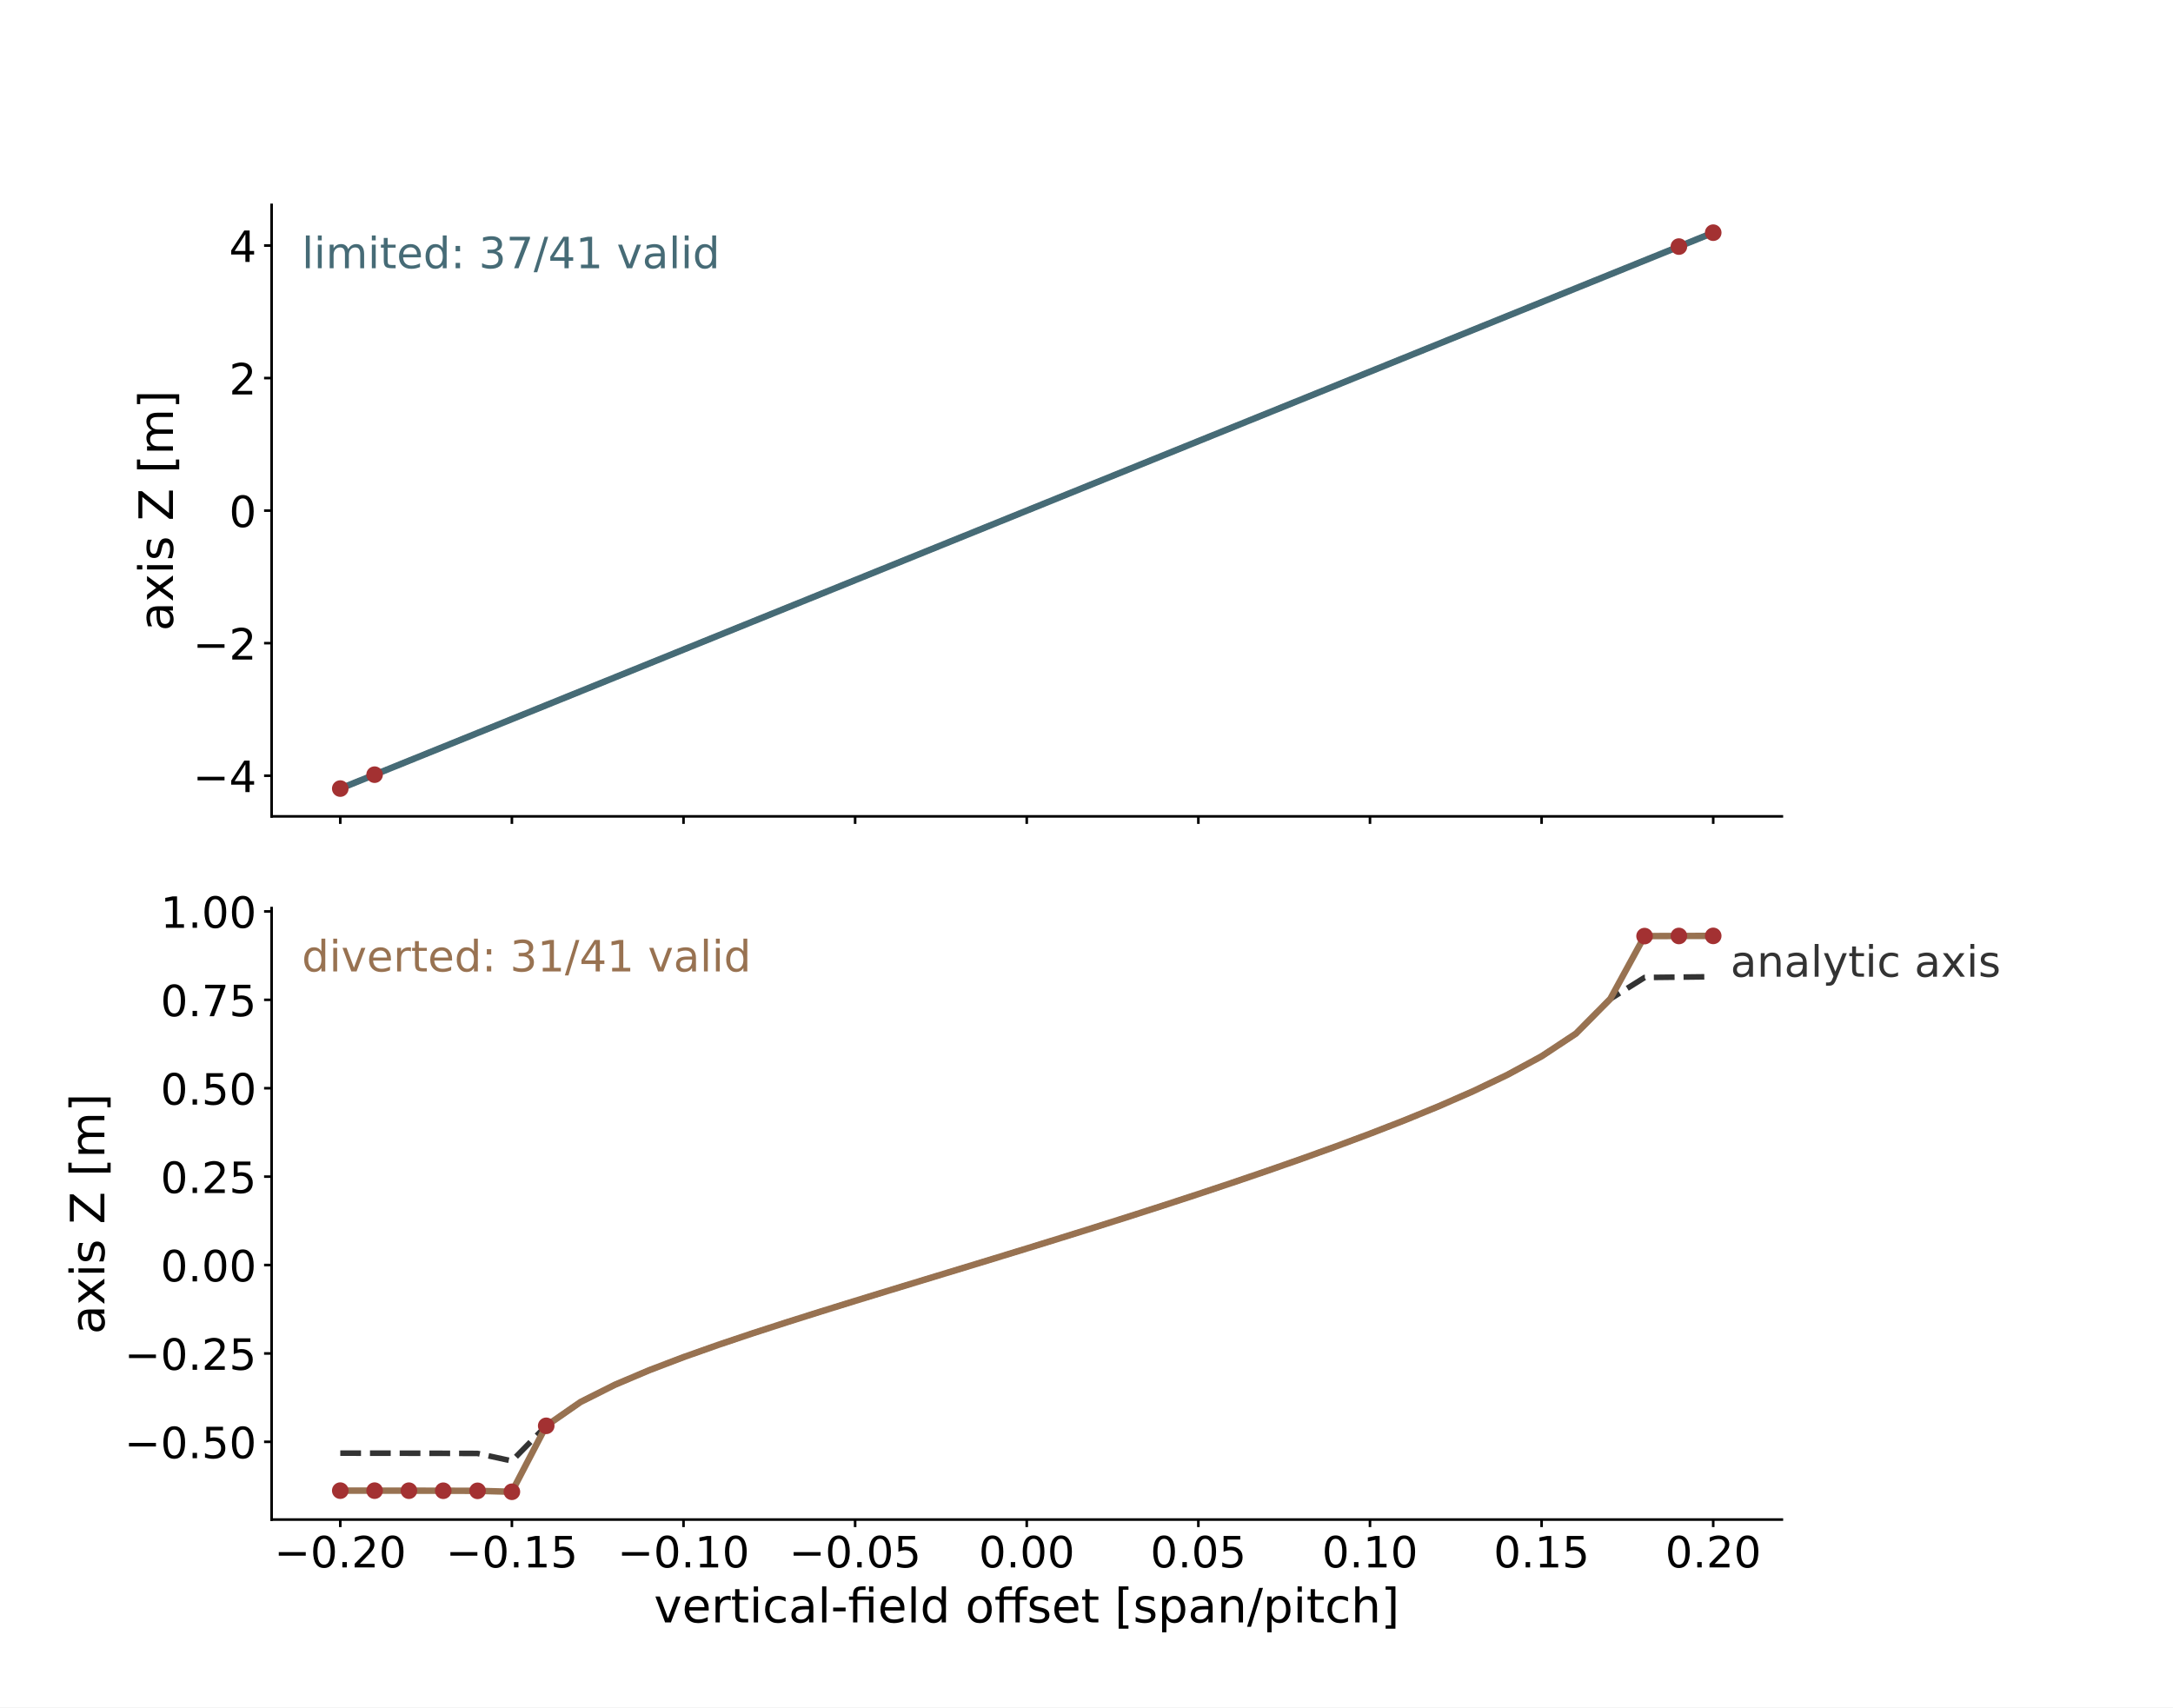
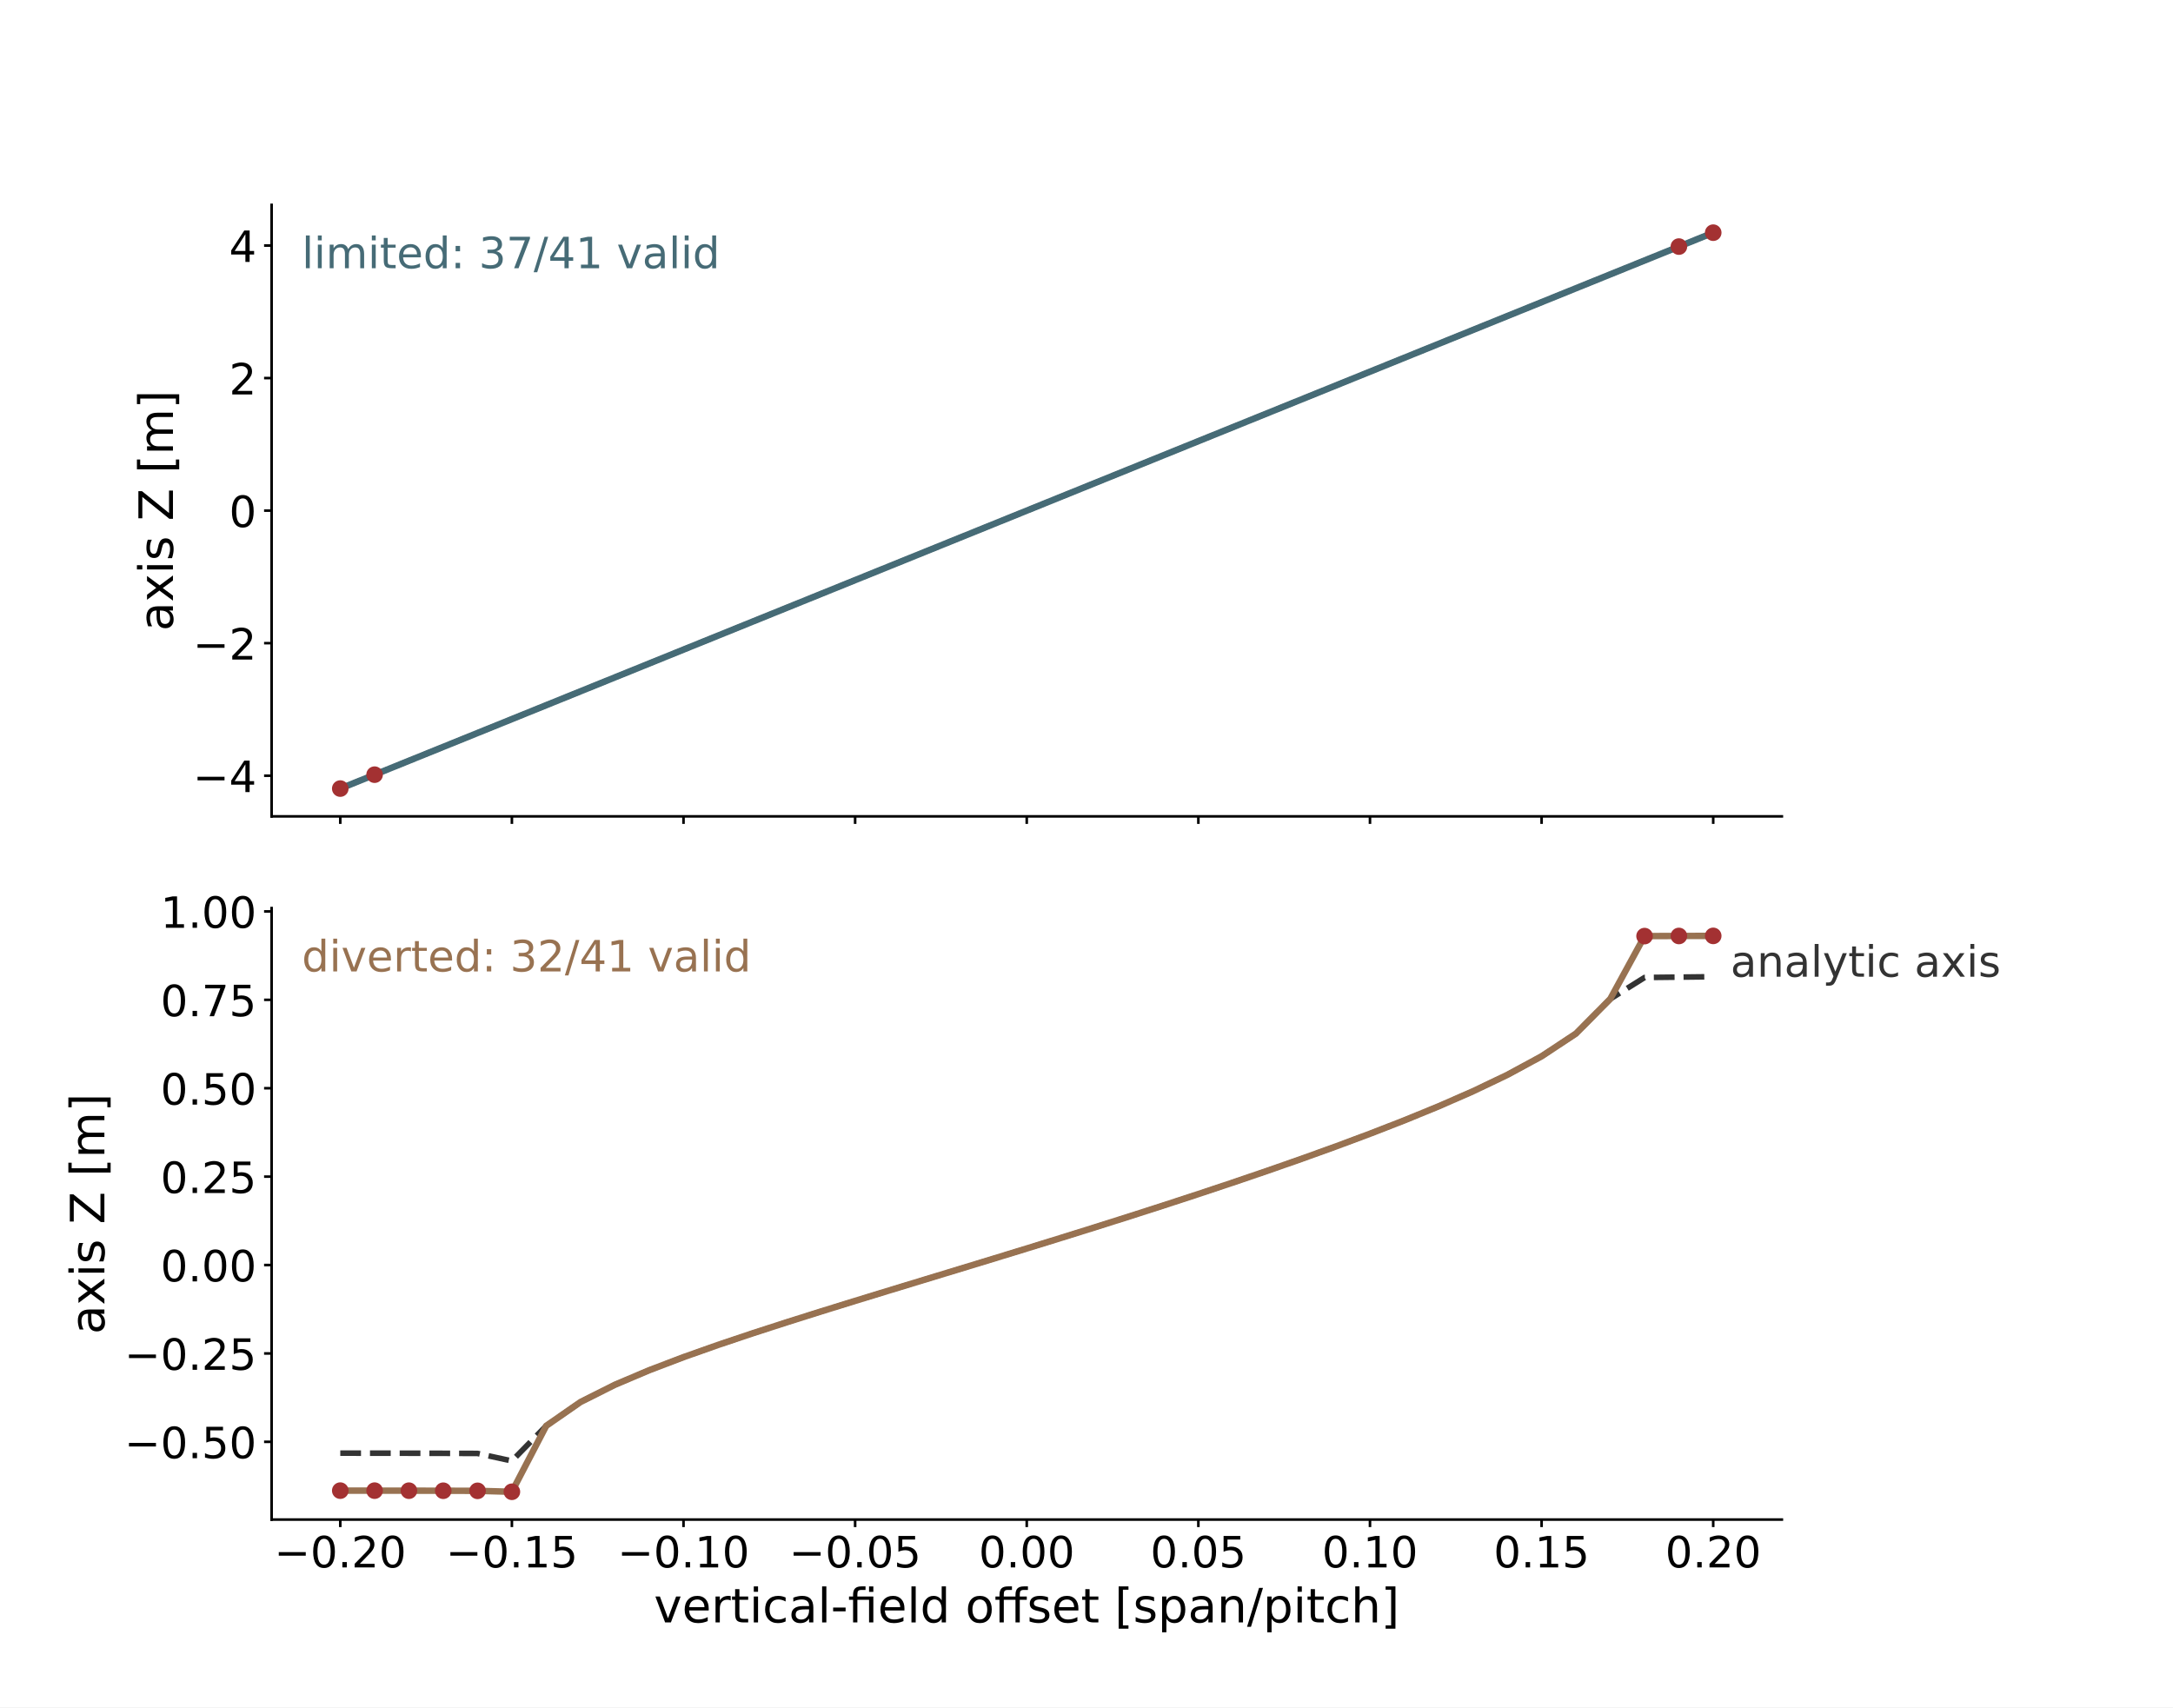
<svg xmlns="http://www.w3.org/2000/svg" xmlns:xlink="http://www.w3.org/1999/xlink" width="1008pt" height="792pt" viewBox="0 0 1008 792" version="1.1">
  <defs>
    <style type="text/css">*{stroke-linejoin: round; stroke-linecap: butt}</style>
  </defs>
  <g id="figure_1">
    <g id="patch_1">
      <path d="M 0 792  L 1008 792  L 1008 0  L 0 0  z " style="fill: #ffffff" />
    </g>
    <g id="axes_1">
      <g id="patch_2">
        <path d="M 126 378.687  L 826.56 378.687  L 826.56 95.04  L 126 95.04  z " style="fill: #ffffff" />
      </g>
      <g id="matplotlib.axis_1">
        <g id="xtick_1">
          <g id="line2d_1">
            <defs>
              <path id="m9fd55f374e" d="M 0 0  L 0 3.5  " style="stroke: #000000; stroke-width: 1.2" />
            </defs>
            <g>
              <use xlink:href="#m9fd55f374e" x="157.844" y="378.687" style="stroke: #000000; stroke-width: 1.2" />
            </g>
          </g>
        </g>
        <g id="xtick_2">
          <g id="line2d_2">
            <g>
              <use xlink:href="#m9fd55f374e" x="237.453" y="378.687" style="stroke: #000000; stroke-width: 1.2" />
            </g>
          </g>
        </g>
        <g id="xtick_3">
          <g id="line2d_3">
            <g>
              <use xlink:href="#m9fd55f374e" x="317.062" y="378.687" style="stroke: #000000; stroke-width: 1.2" />
            </g>
          </g>
        </g>
        <g id="xtick_4">
          <g id="line2d_4">
            <g>
              <use xlink:href="#m9fd55f374e" x="396.671" y="378.687" style="stroke: #000000; stroke-width: 1.2" />
            </g>
          </g>
        </g>
        <g id="xtick_5">
          <g id="line2d_5">
            <g>
              <use xlink:href="#m9fd55f374e" x="476.28" y="378.687" style="stroke: #000000; stroke-width: 1.2" />
            </g>
          </g>
        </g>
        <g id="xtick_6">
          <g id="line2d_6">
            <g>
              <use xlink:href="#m9fd55f374e" x="555.889" y="378.687" style="stroke: #000000; stroke-width: 1.2" />
            </g>
          </g>
        </g>
        <g id="xtick_7">
          <g id="line2d_7">
            <g>
              <use xlink:href="#m9fd55f374e" x="635.498" y="378.687" style="stroke: #000000; stroke-width: 1.2" />
            </g>
          </g>
        </g>
        <g id="xtick_8">
          <g id="line2d_8">
            <g>
              <use xlink:href="#m9fd55f374e" x="715.107" y="378.687" style="stroke: #000000; stroke-width: 1.2" />
            </g>
          </g>
        </g>
        <g id="xtick_9">
          <g id="line2d_9">
            <g>
              <use xlink:href="#m9fd55f374e" x="794.716" y="378.687" style="stroke: #000000; stroke-width: 1.2" />
            </g>
          </g>
        </g>
      </g>
      <g id="matplotlib.axis_2">
        <g id="ytick_1">
          <g id="line2d_10">
            <defs>
              <path id="ma91cea6397" d="M 0 0  L -3.5 0  " style="stroke: #000000; stroke-width: 1.2" />
            </defs>
            <g>
              <use xlink:href="#ma91cea6397" x="126" y="359.821" style="stroke: #000000; stroke-width: 1.2" />
            </g>
          </g>
          <g id="text_1">
            <g transform="translate(89.51562 367.4182) scale(0.2 -0.2)">
              <defs>
                <path id="DejaVuSans-c9c" d="M 678 2272  L 4684 2272  L 4684 1741  L 678 1741  L 678 2272  z " transform="scale(0.015625)" />
                <path id="DejaVuSans-17" d="M 2419 4116  L 825 1625  L 2419 1625  L 2419 4116  z M 2253 4666  L 3047 4666  L 3047 1625  L 3713 1625  L 3713 1100  L 3047 1100  L 3047 0  L 2419 0  L 2419 1100  L 313 1100  L 313 1709  L 2253 4666  z " transform="scale(0.015625)" />
              </defs>
              <use xlink:href="#DejaVuSans-c9c" />
              <use xlink:href="#DejaVuSans-17" transform="translate(83.79688 0)" />
            </g>
          </g>
        </g>
        <g id="ytick_2">
          <g id="line2d_11">
            <g>
              <use xlink:href="#ma91cea6397" x="126" y="298.342" style="stroke: #000000; stroke-width: 1.2" />
            </g>
          </g>
          <g id="text_2">
            <g transform="translate(89.51562 305.9395) scale(0.2 -0.2)">
              <defs>
                <path id="DejaVuSans-15" d="M 1228 531  L 3431 531  L 3431 0  L 469 0  L 469 531  Q 828 903 1448 1529  Q 2069 2156 2228 2338  Q 2531 2678 2651 2914  Q 2772 3150 2772 3378  Q 2772 3750 2511 3984  Q 2250 4219 1831 4219  Q 1534 4219 1204 4116  Q 875 4013 500 3803  L 500 4441  Q 881 4594 1212 4672  Q 1544 4750 1819 4750  Q 2544 4750 2975 4387  Q 3406 4025 3406 3419  Q 3406 3131 3298 2873  Q 3191 2616 2906 2266  Q 2828 2175 2409 1742  Q 1991 1309 1228 531  z " transform="scale(0.015625)" />
              </defs>
              <use xlink:href="#DejaVuSans-c9c" />
              <use xlink:href="#DejaVuSans-15" transform="translate(83.79688 0)" />
            </g>
          </g>
        </g>
        <g id="ytick_3">
          <g id="line2d_12">
            <g>
              <use xlink:href="#ma91cea6397" x="126" y="236.863" style="stroke: #000000; stroke-width: 1.2" />
            </g>
          </g>
          <g id="text_3">
            <g transform="translate(106.275 244.4609) scale(0.2 -0.2)">
              <defs>
                <path id="DejaVuSans-13" d="M 2034 4250  Q 1547 4250 1301 3770  Q 1056 3291 1056 2328  Q 1056 1369 1301 889  Q 1547 409 2034 409  Q 2525 409 2770 889  Q 3016 1369 3016 2328  Q 3016 3291 2770 3770  Q 2525 4250 2034 4250  z M 2034 4750  Q 2819 4750 3233 4129  Q 3647 3509 3647 2328  Q 3647 1150 3233 529  Q 2819 -91 2034 -91  Q 1250 -91 836 529  Q 422 1150 422 2328  Q 422 3509 836 4129  Q 1250 4750 2034 4750  z " transform="scale(0.015625)" />
              </defs>
              <use xlink:href="#DejaVuSans-13" />
            </g>
          </g>
        </g>
        <g id="ytick_4">
          <g id="line2d_13">
            <g>
              <use xlink:href="#ma91cea6397" x="126" y="175.385" style="stroke: #000000; stroke-width: 1.2" />
            </g>
          </g>
          <g id="text_4">
            <g transform="translate(106.275 182.9823) scale(0.2 -0.2)">
              <use xlink:href="#DejaVuSans-15" />
            </g>
          </g>
        </g>
        <g id="ytick_5">
          <g id="line2d_14">
            <g>
              <use xlink:href="#ma91cea6397" x="126" y="113.906" style="stroke: #000000; stroke-width: 1.2" />
            </g>
          </g>
          <g id="text_5">
            <g transform="translate(106.275 121.5036) scale(0.2 -0.2)">
              <use xlink:href="#DejaVuSans-17" />
            </g>
          </g>
        </g>
        <g id="text_6">
          <g transform="translate(80.23047 292.7261) rotate(-90) scale(0.22 -0.22)">
            <defs>
              <path id="DejaVuSans-44" d="M 2194 1759  Q 1497 1759 1228 1600  Q 959 1441 959 1056  Q 959 750 1161 570  Q 1363 391 1709 391  Q 2188 391 2477 730  Q 2766 1069 2766 1631  L 2766 1759  L 2194 1759  z M 3341 1997  L 3341 0  L 2766 0  L 2766 531  Q 2569 213 2275 61  Q 1981 -91 1556 -91  Q 1019 -91 701 211  Q 384 513 384 1019  Q 384 1609 779 1909  Q 1175 2209 1959 2209  L 2766 2209  L 2766 2266  Q 2766 2663 2505 2880  Q 2244 3097 1772 3097  Q 1472 3097 1187 3025  Q 903 2953 641 2809  L 641 3341  Q 956 3463 1253 3523  Q 1550 3584 1831 3584  Q 2591 3584 2966 3190  Q 3341 2797 3341 1997  z " transform="scale(0.015625)" />
              <path id="DejaVuSans-5b" d="M 3513 3500  L 2247 1797  L 3578 0  L 2900 0  L 1881 1375  L 863 0  L 184 0  L 1544 1831  L 300 3500  L 978 3500  L 1906 2253  L 2834 3500  L 3513 3500  z " transform="scale(0.015625)" />
              <path id="DejaVuSans-4c" d="M 603 3500  L 1178 3500  L 1178 0  L 603 0  L 603 3500  z M 603 4863  L 1178 4863  L 1178 4134  L 603 4134  L 603 4863  z " transform="scale(0.015625)" />
              <path id="DejaVuSans-56" d="M 2834 3397  L 2834 2853  Q 2591 2978 2328 3040  Q 2066 3103 1784 3103  Q 1356 3103 1142 2972  Q 928 2841 928 2578  Q 928 2378 1081 2264  Q 1234 2150 1697 2047  L 1894 2003  Q 2506 1872 2764 1633  Q 3022 1394 3022 966  Q 3022 478 2636 193  Q 2250 -91 1575 -91  Q 1294 -91 989 -36  Q 684 19 347 128  L 347 722  Q 666 556 975 473  Q 1284 391 1588 391  Q 1994 391 2212 530  Q 2431 669 2431 922  Q 2431 1156 2273 1281  Q 2116 1406 1581 1522  L 1381 1569  Q 847 1681 609 1914  Q 372 2147 372 2553  Q 372 3047 722 3315  Q 1072 3584 1716 3584  Q 2034 3584 2315 3537  Q 2597 3491 2834 3397  z " transform="scale(0.015625)" />
              <path id="DejaVuSans-3" transform="scale(0.015625)" />
              <path id="DejaVuSans-3d" d="M 359 4666  L 4025 4666  L 4025 4184  L 1075 531  L 4097 531  L 4097 0  L 288 0  L 288 481  L 3238 4134  L 359 4134  L 359 4666  z " transform="scale(0.015625)" />
              <path id="DejaVuSans-3e" d="M 550 4863  L 1875 4863  L 1875 4416  L 1125 4416  L 1125 -397  L 1875 -397  L 1875 -844  L 550 -844  L 550 4863  z " transform="scale(0.015625)" />
              <path id="DejaVuSans-50" d="M 3328 2828  Q 3544 3216 3844 3400  Q 4144 3584 4550 3584  Q 5097 3584 5394 3201  Q 5691 2819 5691 2113  L 5691 0  L 5113 0  L 5113 2094  Q 5113 2597 4934 2840  Q 4756 3084 4391 3084  Q 3944 3084 3684 2787  Q 3425 2491 3425 1978  L 3425 0  L 2847 0  L 2847 2094  Q 2847 2600 2669 2842  Q 2491 3084 2119 3084  Q 1678 3084 1418 2786  Q 1159 2488 1159 1978  L 1159 0  L 581 0  L 581 3500  L 1159 3500  L 1159 2956  Q 1356 3278 1631 3431  Q 1906 3584 2284 3584  Q 2666 3584 2933 3390  Q 3200 3197 3328 2828  z " transform="scale(0.015625)" />
              <path id="DejaVuSans-40" d="M 1947 4863  L 1947 -844  L 622 -844  L 622 -397  L 1369 -397  L 1369 4416  L 622 4416  L 622 4863  L 1947 4863  z " transform="scale(0.015625)" />
            </defs>
            <use xlink:href="#DejaVuSans-44" />
            <use xlink:href="#DejaVuSans-5b" transform="translate(61.28125 0)" />
            <use xlink:href="#DejaVuSans-4c" transform="translate(120.4688 0)" />
            <use xlink:href="#DejaVuSans-56" transform="translate(148.25 0)" />
            <use xlink:href="#DejaVuSans-3" transform="translate(200.3438 0)" />
            <use xlink:href="#DejaVuSans-3d" transform="translate(232.125 0)" />
            <use xlink:href="#DejaVuSans-3" transform="translate(300.625 0)" />
            <use xlink:href="#DejaVuSans-3e" transform="translate(332.4062 0)" />
            <use xlink:href="#DejaVuSans-50" transform="translate(371.4219 0)" />
            <use xlink:href="#DejaVuSans-40" transform="translate(468.8281 0)" />
          </g>
        </g>
      </g>
      <g id="line2d_15">
        <path d="M 157.844 365.793  L 173.765 359.347  L 189.687 352.9  L 205.609 346.454  L 221.531 340.007  L 237.453 333.561  L 253.375 327.114  L 269.296 320.668  L 285.218 314.221  L 301.14 307.775  L 317.062 301.328  L 332.984 294.882  L 348.905 288.435  L 364.827 281.989  L 380.749 275.542  L 396.671 269.096  L 412.593 262.649  L 428.515 256.203  L 444.436 249.756  L 460.358 243.31  L 476.28 236.863  L 492.202 230.417  L 508.124 223.97  L 524.045 217.524  L 539.967 211.077  L 555.889 204.631  L 571.811 198.184  L 587.733 191.738  L 603.655 185.291  L 619.576 178.845  L 635.498 172.398  L 651.42 165.952  L 667.342 159.505  L 683.264 153.059  L 699.185 146.612  L 715.107 140.166  L 731.029 133.719  L 746.951 127.273  L 762.873 120.826  L 778.795 114.38  L 794.716 107.933  " clip-path="url(#p191e87ca96)" style="fill: none; stroke-dasharray: 9.62,4.16; stroke-dashoffset: 0; stroke: #333333; stroke-width: 2.6" />
      </g>
      <g id="line2d_16">
        <path d="M 157.844 365.793  L 173.765 359.347  L 189.687 352.9  L 205.609 346.454  L 221.531 340.007  L 237.453 333.561  L 253.375 327.114  L 269.296 320.668  L 285.218 314.221  L 301.14 307.775  L 317.062 301.328  L 332.984 294.882  L 348.905 288.435  L 364.827 281.989  L 380.749 275.542  L 396.671 269.096  L 412.593 262.649  L 428.515 256.203  L 444.436 249.756  L 460.358 243.31  L 476.28 236.863  L 492.202 230.417  L 508.124 223.97  L 524.045 217.524  L 539.967 211.077  L 555.889 204.631  L 571.811 198.184  L 587.733 191.738  L 603.655 185.291  L 619.576 178.845  L 635.498 172.398  L 651.42 165.952  L 667.342 159.505  L 683.264 153.059  L 699.185 146.612  L 715.107 140.166  L 731.029 133.719  L 746.951 127.273  L 762.873 120.826  L 778.795 114.38  L 794.716 107.933  " clip-path="url(#p191e87ca96)" style="fill: none; stroke: #466b76; stroke-width: 3; stroke-linecap: square" />
      </g>
      <g id="patch_3">
        <path d="M 126 378.687  L 126 95.04  " style="fill: none; stroke: #000000; stroke-width: 1.2; stroke-linejoin: miter; stroke-linecap: square" />
      </g>
      <g id="patch_4">
        <path d="M 126 378.687  L 826.56 378.687  " style="fill: none; stroke: #000000; stroke-width: 1.2; stroke-linejoin: miter; stroke-linecap: square" />
      </g>
      <g id="PathCollection_1">
        <defs>
          <path id="m4ce2e20750" d="M 0 3.354  C 0.89 3.354 1.743 3.001 2.372 2.372  C 3.001 1.743 3.354 0.89 3.354 0  C 3.354 -0.89 3.001 -1.743 2.372 -2.372  C 1.743 -3.001 0.89 -3.354 0 -3.354  C -0.89 -3.354 -1.743 -3.001 -2.372 -2.372  C -3.001 -1.743 -3.354 -0.89 -3.354 0  C -3.354 0.89 -3.001 1.743 -2.372 2.372  C -1.743 3.001 -0.89 3.354 0 3.354  z " style="stroke: #a33132" />
        </defs>
        <g clip-path="url(#p191e87ca96)">
          <use xlink:href="#m4ce2e20750" x="157.844" y="365.793" style="fill: #a33132; stroke: #a33132" />
          <use xlink:href="#m4ce2e20750" x="173.765" y="359.347" style="fill: #a33132; stroke: #a33132" />
          <use xlink:href="#m4ce2e20750" x="778.795" y="114.38" style="fill: #a33132; stroke: #a33132" />
          <use xlink:href="#m4ce2e20750" x="794.716" y="107.933" style="fill: #a33132; stroke: #a33132" />
        </g>
      </g>
      <g id="text_7">
        <g style="fill: #466b76" transform="translate(140.0112 124.4192) scale(0.2 -0.2)">
          <defs>
            <path id="DejaVuSans-4f" d="M 603 4863  L 1178 4863  L 1178 0  L 603 0  L 603 4863  z " transform="scale(0.015625)" />
            <path id="DejaVuSans-57" d="M 1172 4494  L 1172 3500  L 2356 3500  L 2356 3053  L 1172 3053  L 1172 1153  Q 1172 725 1289 603  Q 1406 481 1766 481  L 2356 481  L 2356 0  L 1766 0  Q 1100 0 847 248  Q 594 497 594 1153  L 594 3053  L 172 3053  L 172 3500  L 594 3500  L 594 4494  L 1172 4494  z " transform="scale(0.015625)" />
            <path id="DejaVuSans-48" d="M 3597 1894  L 3597 1613  L 953 1613  Q 991 1019 1311 708  Q 1631 397 2203 397  Q 2534 397 2845 478  Q 3156 559 3463 722  L 3463 178  Q 3153 47 2828 -22  Q 2503 -91 2169 -91  Q 1331 -91 842 396  Q 353 884 353 1716  Q 353 2575 817 3079  Q 1281 3584 2069 3584  Q 2775 3584 3186 3129  Q 3597 2675 3597 1894  z M 3022 2063  Q 3016 2534 2758 2815  Q 2500 3097 2075 3097  Q 1594 3097 1305 2825  Q 1016 2553 972 2059  L 3022 2063  z " transform="scale(0.015625)" />
            <path id="DejaVuSans-47" d="M 2906 2969  L 2906 4863  L 3481 4863  L 3481 0  L 2906 0  L 2906 525  Q 2725 213 2448 61  Q 2172 -91 1784 -91  Q 1150 -91 751 415  Q 353 922 353 1747  Q 353 2572 751 3078  Q 1150 3584 1784 3584  Q 2172 3584 2448 3432  Q 2725 3281 2906 2969  z M 947 1747  Q 947 1113 1208 752  Q 1469 391 1925 391  Q 2381 391 2643 752  Q 2906 1113 2906 1747  Q 2906 2381 2643 2742  Q 2381 3103 1925 3103  Q 1469 3103 1208 2742  Q 947 2381 947 1747  z " transform="scale(0.015625)" />
            <path id="DejaVuSans-1d" d="M 750 794  L 1409 794  L 1409 0  L 750 0  L 750 794  z M 750 3309  L 1409 3309  L 1409 2516  L 750 2516  L 750 3309  z " transform="scale(0.015625)" />
            <path id="DejaVuSans-16" d="M 2597 2516  Q 3050 2419 3304 2112  Q 3559 1806 3559 1356  Q 3559 666 3084 287  Q 2609 -91 1734 -91  Q 1441 -91 1130 -33  Q 819 25 488 141  L 488 750  Q 750 597 1062 519  Q 1375 441 1716 441  Q 2309 441 2620 675  Q 2931 909 2931 1356  Q 2931 1769 2642 2001  Q 2353 2234 1838 2234  L 1294 2234  L 1294 2753  L 1863 2753  Q 2328 2753 2575 2939  Q 2822 3125 2822 3475  Q 2822 3834 2567 4026  Q 2313 4219 1838 4219  Q 1578 4219 1281 4162  Q 984 4106 628 3988  L 628 4550  Q 988 4650 1302 4700  Q 1616 4750 1894 4750  Q 2613 4750 3031 4423  Q 3450 4097 3450 3541  Q 3450 3153 3228 2886  Q 3006 2619 2597 2516  z " transform="scale(0.015625)" />
            <path id="DejaVuSans-1a" d="M 525 4666  L 3525 4666  L 3525 4397  L 1831 0  L 1172 0  L 2766 4134  L 525 4134  L 525 4666  z " transform="scale(0.015625)" />
            <path id="DejaVuSans-12" d="M 1625 4666  L 2156 4666  L 531 -594  L 0 -594  L 1625 4666  z " transform="scale(0.015625)" />
            <path id="DejaVuSans-14" d="M 794 531  L 1825 531  L 1825 4091  L 703 3866  L 703 4441  L 1819 4666  L 2450 4666  L 2450 531  L 3481 531  L 3481 0  L 794 0  L 794 531  z " transform="scale(0.015625)" />
            <path id="DejaVuSans-59" d="M 191 3500  L 800 3500  L 1894 563  L 2988 3500  L 3597 3500  L 2284 0  L 1503 0  L 191 3500  z " transform="scale(0.015625)" />
          </defs>
          <use xlink:href="#DejaVuSans-4f" />
          <use xlink:href="#DejaVuSans-4c" transform="translate(27.78125 0)" />
          <use xlink:href="#DejaVuSans-50" transform="translate(55.5625 0)" />
          <use xlink:href="#DejaVuSans-4c" transform="translate(152.9688 0)" />
          <use xlink:href="#DejaVuSans-57" transform="translate(180.75 0)" />
          <use xlink:href="#DejaVuSans-48" transform="translate(219.9531 0)" />
          <use xlink:href="#DejaVuSans-47" transform="translate(281.4844 0)" />
          <use xlink:href="#DejaVuSans-1d" transform="translate(344.9688 0)" />
          <use xlink:href="#DejaVuSans-3" transform="translate(378.6562 0)" />
          <use xlink:href="#DejaVuSans-16" transform="translate(410.4375 0)" />
          <use xlink:href="#DejaVuSans-1a" transform="translate(474.0625 0)" />
          <use xlink:href="#DejaVuSans-12" transform="translate(537.6875 0)" />
          <use xlink:href="#DejaVuSans-17" transform="translate(571.375 0)" />
          <use xlink:href="#DejaVuSans-14" transform="translate(635 0)" />
          <use xlink:href="#DejaVuSans-3" transform="translate(698.625 0)" />
          <use xlink:href="#DejaVuSans-59" transform="translate(730.4062 0)" />
          <use xlink:href="#DejaVuSans-44" transform="translate(789.5938 0)" />
          <use xlink:href="#DejaVuSans-4f" transform="translate(850.875 0)" />
          <use xlink:href="#DejaVuSans-4c" transform="translate(878.6562 0)" />
          <use xlink:href="#DejaVuSans-47" transform="translate(906.4375 0)" />
        </g>
      </g>
    </g>
    <g id="axes_2">
      <g id="patch_5">
        <path d="M 126 704.88  L 826.56 704.88  L 826.56 421.233  L 126 421.233  z " style="fill: #ffffff" />
      </g>
      <g id="matplotlib.axis_3">
        <g id="xtick_10">
          <g id="line2d_17">
            <g>
              <use xlink:href="#m9fd55f374e" x="157.844" y="704.88" style="stroke: #000000; stroke-width: 1.2" />
            </g>
          </g>
          <g id="text_8">
            <g transform="translate(127.1983 727.0753) scale(0.2 -0.2)">
              <defs>
                <path id="DejaVuSans-11" d="M 684 794  L 1344 794  L 1344 0  L 684 0  L 684 794  z " transform="scale(0.015625)" />
              </defs>
              <use xlink:href="#DejaVuSans-c9c" />
              <use xlink:href="#DejaVuSans-13" transform="translate(83.79688 0)" />
              <use xlink:href="#DejaVuSans-11" transform="translate(147.4219 0)" />
              <use xlink:href="#DejaVuSans-15" transform="translate(179.2031 0)" />
              <use xlink:href="#DejaVuSans-13" transform="translate(242.8281 0)" />
            </g>
          </g>
        </g>
        <g id="xtick_11">
          <g id="line2d_18">
            <g>
              <use xlink:href="#m9fd55f374e" x="237.453" y="704.88" style="stroke: #000000; stroke-width: 1.2" />
            </g>
          </g>
          <g id="text_9">
            <g transform="translate(206.8074 727.0753) scale(0.2 -0.2)">
              <defs>
                <path id="DejaVuSans-18" d="M 691 4666  L 3169 4666  L 3169 4134  L 1269 4134  L 1269 2991  Q 1406 3038 1543 3061  Q 1681 3084 1819 3084  Q 2600 3084 3056 2656  Q 3513 2228 3513 1497  Q 3513 744 3044 326  Q 2575 -91 1722 -91  Q 1428 -91 1123 -41  Q 819 9 494 109  L 494 744  Q 775 591 1075 516  Q 1375 441 1709 441  Q 2250 441 2565 725  Q 2881 1009 2881 1497  Q 2881 1984 2565 2268  Q 2250 2553 1709 2553  Q 1456 2553 1204 2497  Q 953 2441 691 2322  L 691 4666  z " transform="scale(0.015625)" />
              </defs>
              <use xlink:href="#DejaVuSans-c9c" />
              <use xlink:href="#DejaVuSans-13" transform="translate(83.79688 0)" />
              <use xlink:href="#DejaVuSans-11" transform="translate(147.4219 0)" />
              <use xlink:href="#DejaVuSans-14" transform="translate(179.2031 0)" />
              <use xlink:href="#DejaVuSans-18" transform="translate(242.8281 0)" />
            </g>
          </g>
        </g>
        <g id="xtick_12">
          <g id="line2d_19">
            <g>
              <use xlink:href="#m9fd55f374e" x="317.062" y="704.88" style="stroke: #000000; stroke-width: 1.2" />
            </g>
          </g>
          <g id="text_10">
            <g transform="translate(286.4165 727.0753) scale(0.2 -0.2)">
              <use xlink:href="#DejaVuSans-c9c" />
              <use xlink:href="#DejaVuSans-13" transform="translate(83.79688 0)" />
              <use xlink:href="#DejaVuSans-11" transform="translate(147.4219 0)" />
              <use xlink:href="#DejaVuSans-14" transform="translate(179.2031 0)" />
              <use xlink:href="#DejaVuSans-13" transform="translate(242.8281 0)" />
            </g>
          </g>
        </g>
        <g id="xtick_13">
          <g id="line2d_20">
            <g>
              <use xlink:href="#m9fd55f374e" x="396.671" y="704.88" style="stroke: #000000; stroke-width: 1.2" />
            </g>
          </g>
          <g id="text_11">
            <g transform="translate(366.0256 727.0753) scale(0.2 -0.2)">
              <use xlink:href="#DejaVuSans-c9c" />
              <use xlink:href="#DejaVuSans-13" transform="translate(83.79688 0)" />
              <use xlink:href="#DejaVuSans-11" transform="translate(147.4219 0)" />
              <use xlink:href="#DejaVuSans-13" transform="translate(179.2031 0)" />
              <use xlink:href="#DejaVuSans-18" transform="translate(242.8281 0)" />
            </g>
          </g>
        </g>
        <g id="xtick_14">
          <g id="line2d_21">
            <g>
              <use xlink:href="#m9fd55f374e" x="476.28" y="704.88" style="stroke: #000000; stroke-width: 1.2" />
            </g>
          </g>
          <g id="text_12">
            <g transform="translate(454.0144 727.0753) scale(0.2 -0.2)">
              <use xlink:href="#DejaVuSans-13" />
              <use xlink:href="#DejaVuSans-11" transform="translate(63.625 0)" />
              <use xlink:href="#DejaVuSans-13" transform="translate(95.40625 0)" />
              <use xlink:href="#DejaVuSans-13" transform="translate(159.0312 0)" />
            </g>
          </g>
        </g>
        <g id="xtick_15">
          <g id="line2d_22">
            <g>
              <use xlink:href="#m9fd55f374e" x="555.889" y="704.88" style="stroke: #000000; stroke-width: 1.2" />
            </g>
          </g>
          <g id="text_13">
            <g transform="translate(533.6235 727.0753) scale(0.2 -0.2)">
              <use xlink:href="#DejaVuSans-13" />
              <use xlink:href="#DejaVuSans-11" transform="translate(63.625 0)" />
              <use xlink:href="#DejaVuSans-13" transform="translate(95.40625 0)" />
              <use xlink:href="#DejaVuSans-18" transform="translate(159.0312 0)" />
            </g>
          </g>
        </g>
        <g id="xtick_16">
          <g id="line2d_23">
            <g>
              <use xlink:href="#m9fd55f374e" x="635.498" y="704.88" style="stroke: #000000; stroke-width: 1.2" />
            </g>
          </g>
          <g id="text_14">
            <g transform="translate(613.2326 727.0753) scale(0.2 -0.2)">
              <use xlink:href="#DejaVuSans-13" />
              <use xlink:href="#DejaVuSans-11" transform="translate(63.625 0)" />
              <use xlink:href="#DejaVuSans-14" transform="translate(95.40625 0)" />
              <use xlink:href="#DejaVuSans-13" transform="translate(159.0312 0)" />
            </g>
          </g>
        </g>
        <g id="xtick_17">
          <g id="line2d_24">
            <g>
              <use xlink:href="#m9fd55f374e" x="715.107" y="704.88" style="stroke: #000000; stroke-width: 1.2" />
            </g>
          </g>
          <g id="text_15">
            <g transform="translate(692.8416 727.0753) scale(0.2 -0.2)">
              <use xlink:href="#DejaVuSans-13" />
              <use xlink:href="#DejaVuSans-11" transform="translate(63.625 0)" />
              <use xlink:href="#DejaVuSans-14" transform="translate(95.40625 0)" />
              <use xlink:href="#DejaVuSans-18" transform="translate(159.0312 0)" />
            </g>
          </g>
        </g>
        <g id="xtick_18">
          <g id="line2d_25">
            <g>
              <use xlink:href="#m9fd55f374e" x="794.716" y="704.88" style="stroke: #000000; stroke-width: 1.2" />
            </g>
          </g>
          <g id="text_16">
            <g transform="translate(772.4507 727.0753) scale(0.2 -0.2)">
              <use xlink:href="#DejaVuSans-13" />
              <use xlink:href="#DejaVuSans-11" transform="translate(63.625 0)" />
              <use xlink:href="#DejaVuSans-15" transform="translate(95.40625 0)" />
              <use xlink:href="#DejaVuSans-13" transform="translate(159.0312 0)" />
            </g>
          </g>
        </g>
        <g id="text_17">
          <g transform="translate(303.3634 752.5966) scale(0.22 -0.22)">
            <defs>
              <path id="DejaVuSans-55" d="M 2631 2963  Q 2534 3019 2420 3045  Q 2306 3072 2169 3072  Q 1681 3072 1420 2755  Q 1159 2438 1159 1844  L 1159 0  L 581 0  L 581 3500  L 1159 3500  L 1159 2956  Q 1341 3275 1631 3429  Q 1922 3584 2338 3584  Q 2397 3584 2469 3576  Q 2541 3569 2628 3553  L 2631 2963  z " transform="scale(0.015625)" />
              <path id="DejaVuSans-46" d="M 3122 3366  L 3122 2828  Q 2878 2963 2633 3030  Q 2388 3097 2138 3097  Q 1578 3097 1268 2742  Q 959 2388 959 1747  Q 959 1106 1268 751  Q 1578 397 2138 397  Q 2388 397 2633 464  Q 2878 531 3122 666  L 3122 134  Q 2881 22 2623 -34  Q 2366 -91 2075 -91  Q 1284 -91 818 406  Q 353 903 353 1747  Q 353 2603 823 3093  Q 1294 3584 2113 3584  Q 2378 3584 2631 3529  Q 2884 3475 3122 3366  z " transform="scale(0.015625)" />
              <path id="DejaVuSans-10" d="M 313 2009  L 1997 2009  L 1997 1497  L 313 1497  L 313 2009  z " transform="scale(0.015625)" />
              <path id="DejaVuSans-13af" d="M 3431 3500  L 3431 0  L 2853 0  L 2853 3053  L 1275 3053  L 1275 0  L 697 0  L 697 3053  L 147 3053  L 147 3500  L 697 3500  L 697 3744  Q 697 4316 967 4589  Q 1238 4863 1797 4863  L 2375 4863  L 2375 4384  L 1825 4384  Q 1516 4384 1395 4259  Q 1275 4134 1275 3809  L 1275 3500  L 3431 3500  z M 2853 4856  L 3431 4856  L 3431 4128  L 2853 4128  L 2853 4856  z " transform="scale(0.015625)" />
              <path id="DejaVuSans-52" d="M 1959 3097  Q 1497 3097 1228 2736  Q 959 2375 959 1747  Q 959 1119 1226 758  Q 1494 397 1959 397  Q 2419 397 2687 759  Q 2956 1122 2956 1747  Q 2956 2369 2687 2733  Q 2419 3097 1959 3097  z M 1959 3584  Q 2709 3584 3137 3096  Q 3566 2609 3566 1747  Q 3566 888 3137 398  Q 2709 -91 1959 -91  Q 1206 -91 779 398  Q 353 888 353 1747  Q 353 2609 779 3096  Q 1206 3584 1959 3584  z " transform="scale(0.015625)" />
              <path id="DejaVuSans-13ae" d="M 4531 4863  L 4531 4384  L 3981 4384  Q 3672 4384 3551 4259  Q 3431 4134 3431 3809  L 3431 3500  L 4378 3500  L 4378 3053  L 3431 3053  L 3431 0  L 2853 0  L 2853 3053  L 1275 3053  L 1275 0  L 697 0  L 697 3053  L 147 3053  L 147 3500  L 697 3500  L 697 3744  Q 697 4328 969 4595  Q 1241 4863 1831 4863  L 2375 4863  L 2375 4384  L 1825 4384  Q 1516 4384 1394 4259  Q 1275 4134 1275 3809  L 1275 3500  L 2853 3500  L 2853 3744  Q 2853 4328 3125 4595  Q 3397 4863 3988 4863  L 4531 4863  z " transform="scale(0.015625)" />
              <path id="DejaVuSans-53" d="M 1159 525  L 1159 -1331  L 581 -1331  L 581 3500  L 1159 3500  L 1159 2969  Q 1341 3281 1617 3432  Q 1894 3584 2278 3584  Q 2916 3584 3314 3078  Q 3713 2572 3713 1747  Q 3713 922 3314 415  Q 2916 -91 2278 -91  Q 1894 -91 1617 61  Q 1341 213 1159 525  z M 3116 1747  Q 3116 2381 2855 2742  Q 2594 3103 2138 3103  Q 1681 3103 1420 2742  Q 1159 2381 1159 1747  Q 1159 1113 1420 752  Q 1681 391 2138 391  Q 2594 391 2855 752  Q 3116 1113 3116 1747  z " transform="scale(0.015625)" />
              <path id="DejaVuSans-51" d="M 3513 2113  L 3513 0  L 2938 0  L 2938 2094  Q 2938 2591 2744 2837  Q 2550 3084 2163 3084  Q 1697 3084 1428 2787  Q 1159 2491 1159 1978  L 1159 0  L 581 0  L 581 3500  L 1159 3500  L 1159 2956  Q 1366 3272 1645 3428  Q 1925 3584 2291 3584  Q 2894 3584 3203 3211  Q 3513 2838 3513 2113  z " transform="scale(0.015625)" />
              <path id="DejaVuSans-4b" d="M 3513 2113  L 3513 0  L 2938 0  L 2938 2094  Q 2938 2591 2744 2837  Q 2550 3084 2163 3084  Q 1697 3084 1428 2787  Q 1159 2491 1159 1978  L 1159 0  L 581 0  L 581 4863  L 1159 4863  L 1159 2956  Q 1366 3272 1645 3428  Q 1925 3584 2291 3584  Q 2894 3584 3203 3211  Q 3513 2838 3513 2113  z " transform="scale(0.015625)" />
            </defs>
            <use xlink:href="#DejaVuSans-59" />
            <use xlink:href="#DejaVuSans-48" transform="translate(59.1875 0)" />
            <use xlink:href="#DejaVuSans-55" transform="translate(120.7188 0)" />
            <use xlink:href="#DejaVuSans-57" transform="translate(161.8281 0)" />
            <use xlink:href="#DejaVuSans-4c" transform="translate(201.0312 0)" />
            <use xlink:href="#DejaVuSans-46" transform="translate(228.8125 0)" />
            <use xlink:href="#DejaVuSans-44" transform="translate(283.7969 0)" />
            <use xlink:href="#DejaVuSans-4f" transform="translate(345.0781 0)" />
            <use xlink:href="#DejaVuSans-10" transform="translate(372.8594 0)" />
            <use xlink:href="#DejaVuSans-13af" transform="translate(408.9375 0)" />
            <use xlink:href="#DejaVuSans-48" transform="translate(471.9219 0)" />
            <use xlink:href="#DejaVuSans-4f" transform="translate(533.4531 0)" />
            <use xlink:href="#DejaVuSans-47" transform="translate(561.2344 0)" />
            <use xlink:href="#DejaVuSans-3" transform="translate(624.7188 0)" />
            <use xlink:href="#DejaVuSans-52" transform="translate(656.5 0)" />
            <use xlink:href="#DejaVuSans-13ae" transform="translate(717.6875 0)" />
            <use xlink:href="#DejaVuSans-56" transform="translate(786.5781 0)" />
            <use xlink:href="#DejaVuSans-48" transform="translate(838.6719 0)" />
            <use xlink:href="#DejaVuSans-57" transform="translate(900.2031 0)" />
            <use xlink:href="#DejaVuSans-3" transform="translate(939.4062 0)" />
            <use xlink:href="#DejaVuSans-3e" transform="translate(971.1875 0)" />
            <use xlink:href="#DejaVuSans-56" transform="translate(1010.203 0)" />
            <use xlink:href="#DejaVuSans-53" transform="translate(1062.297 0)" />
            <use xlink:href="#DejaVuSans-44" transform="translate(1125.781 0)" />
            <use xlink:href="#DejaVuSans-51" transform="translate(1187.062 0)" />
            <use xlink:href="#DejaVuSans-12" transform="translate(1250.438 0)" />
            <use xlink:href="#DejaVuSans-53" transform="translate(1284.125 0)" />
            <use xlink:href="#DejaVuSans-4c" transform="translate(1347.609 0)" />
            <use xlink:href="#DejaVuSans-57" transform="translate(1375.391 0)" />
            <use xlink:href="#DejaVuSans-46" transform="translate(1414.594 0)" />
            <use xlink:href="#DejaVuSans-4b" transform="translate(1469.578 0)" />
            <use xlink:href="#DejaVuSans-40" transform="translate(1532.953 0)" />
          </g>
        </g>
      </g>
      <g id="matplotlib.axis_4">
        <g id="ytick_6">
          <g id="line2d_26">
            <g>
              <use xlink:href="#ma91cea6397" x="126" y="668.822" style="stroke: #000000; stroke-width: 1.2" />
            </g>
          </g>
          <g id="text_18">
            <g transform="translate(57.70938 676.42) scale(0.2 -0.2)">
              <use xlink:href="#DejaVuSans-c9c" />
              <use xlink:href="#DejaVuSans-13" transform="translate(83.79688 0)" />
              <use xlink:href="#DejaVuSans-11" transform="translate(147.4219 0)" />
              <use xlink:href="#DejaVuSans-18" transform="translate(179.2031 0)" />
              <use xlink:href="#DejaVuSans-13" transform="translate(242.8281 0)" />
            </g>
          </g>
        </g>
        <g id="ytick_7">
          <g id="line2d_27">
            <g>
              <use xlink:href="#ma91cea6397" x="126" y="627.815" style="stroke: #000000; stroke-width: 1.2" />
            </g>
          </g>
          <g id="text_19">
            <g transform="translate(57.70938 635.4127) scale(0.2 -0.2)">
              <use xlink:href="#DejaVuSans-c9c" />
              <use xlink:href="#DejaVuSans-13" transform="translate(83.79688 0)" />
              <use xlink:href="#DejaVuSans-11" transform="translate(147.4219 0)" />
              <use xlink:href="#DejaVuSans-15" transform="translate(179.2031 0)" />
              <use xlink:href="#DejaVuSans-18" transform="translate(242.8281 0)" />
            </g>
          </g>
        </g>
        <g id="ytick_8">
          <g id="line2d_28">
            <g>
              <use xlink:href="#ma91cea6397" x="126" y="586.808" style="stroke: #000000; stroke-width: 1.2" />
            </g>
          </g>
          <g id="text_20">
            <g transform="translate(74.46875 594.4053) scale(0.2 -0.2)">
              <use xlink:href="#DejaVuSans-13" />
              <use xlink:href="#DejaVuSans-11" transform="translate(63.625 0)" />
              <use xlink:href="#DejaVuSans-13" transform="translate(95.40625 0)" />
              <use xlink:href="#DejaVuSans-13" transform="translate(159.0312 0)" />
            </g>
          </g>
        </g>
        <g id="ytick_9">
          <g id="line2d_29">
            <g>
              <use xlink:href="#ma91cea6397" x="126" y="545.8" style="stroke: #000000; stroke-width: 1.2" />
            </g>
          </g>
          <g id="text_21">
            <g transform="translate(74.46875 553.398) scale(0.2 -0.2)">
              <use xlink:href="#DejaVuSans-13" />
              <use xlink:href="#DejaVuSans-11" transform="translate(63.625 0)" />
              <use xlink:href="#DejaVuSans-15" transform="translate(95.40625 0)" />
              <use xlink:href="#DejaVuSans-18" transform="translate(159.0312 0)" />
            </g>
          </g>
        </g>
        <g id="ytick_10">
          <g id="line2d_30">
            <g>
              <use xlink:href="#ma91cea6397" x="126" y="504.793" style="stroke: #000000; stroke-width: 1.2" />
            </g>
          </g>
          <g id="text_22">
            <g transform="translate(74.46875 512.3906) scale(0.2 -0.2)">
              <use xlink:href="#DejaVuSans-13" />
              <use xlink:href="#DejaVuSans-11" transform="translate(63.625 0)" />
              <use xlink:href="#DejaVuSans-18" transform="translate(95.40625 0)" />
              <use xlink:href="#DejaVuSans-13" transform="translate(159.0312 0)" />
            </g>
          </g>
        </g>
        <g id="ytick_11">
          <g id="line2d_31">
            <g>
              <use xlink:href="#ma91cea6397" x="126" y="463.786" style="stroke: #000000; stroke-width: 1.2" />
            </g>
          </g>
          <g id="text_23">
            <g transform="translate(74.46875 471.3832) scale(0.2 -0.2)">
              <use xlink:href="#DejaVuSans-13" />
              <use xlink:href="#DejaVuSans-11" transform="translate(63.625 0)" />
              <use xlink:href="#DejaVuSans-1a" transform="translate(95.40625 0)" />
              <use xlink:href="#DejaVuSans-18" transform="translate(159.0312 0)" />
            </g>
          </g>
        </g>
        <g id="ytick_12">
          <g id="line2d_32">
            <g>
              <use xlink:href="#ma91cea6397" x="126" y="422.778" style="stroke: #000000; stroke-width: 1.2" />
            </g>
          </g>
          <g id="text_24">
            <g transform="translate(74.46875 430.3759) scale(0.2 -0.2)">
              <use xlink:href="#DejaVuSans-14" />
              <use xlink:href="#DejaVuSans-11" transform="translate(63.625 0)" />
              <use xlink:href="#DejaVuSans-13" transform="translate(95.40625 0)" />
              <use xlink:href="#DejaVuSans-13" transform="translate(159.0312 0)" />
            </g>
          </g>
        </g>
        <g id="text_25">
          <g transform="translate(48.42422 618.9196) rotate(-90) scale(0.22 -0.22)">
            <use xlink:href="#DejaVuSans-44" />
            <use xlink:href="#DejaVuSans-5b" transform="translate(61.28125 0)" />
            <use xlink:href="#DejaVuSans-4c" transform="translate(120.4688 0)" />
            <use xlink:href="#DejaVuSans-56" transform="translate(148.25 0)" />
            <use xlink:href="#DejaVuSans-3" transform="translate(200.3438 0)" />
            <use xlink:href="#DejaVuSans-3d" transform="translate(232.125 0)" />
            <use xlink:href="#DejaVuSans-3" transform="translate(300.625 0)" />
            <use xlink:href="#DejaVuSans-3e" transform="translate(332.4062 0)" />
            <use xlink:href="#DejaVuSans-50" transform="translate(371.4219 0)" />
            <use xlink:href="#DejaVuSans-40" transform="translate(468.8281 0)" />
          </g>
        </g>
      </g>
      <g id="line2d_33">
        <path d="M 157.844 674.071  L 173.765 674.078  L 189.687 674.102  L 205.609 674.147  L 221.531 674.207  L 237.453 677.687  L 253.375 661.398  L 269.296 650.345  L 285.218 642.355  L 301.14 635.604  L 317.062 629.539  L 332.984 623.903  L 348.905 618.553  L 364.827 613.398  L 380.749 608.376  L 396.671 603.443  L 412.593 598.564  L 428.515 593.714  L 444.436 588.871  L 460.358 584.017  L 476.28 579.135  L 492.202 574.214  L 508.124 569.24  L 524.045 564.201  L 539.967 559.085  L 555.889 553.881  L 571.811 548.573  L 587.733 543.145  L 603.655 537.576  L 619.576 531.841  L 635.498 525.902  L 651.42 519.708  L 667.342 513.186  L 683.264 506.218  L 699.185 498.608  L 715.107 489.983  L 731.029 479.462  L 746.951 463.387  L 762.873 453.428  L 778.795 453.256  L 794.716 453.075  " clip-path="url(#peffb2c3a30)" style="fill: none; stroke-dasharray: 9.62,4.16; stroke-dashoffset: 0; stroke: #333333; stroke-width: 2.6" />
      </g>
      <g id="line2d_34">
        <path d="M 157.844 691.459  L 173.765 691.469  L 189.687 691.484  L 205.609 691.508  L 221.531 691.55  L 237.453 691.987  L 253.375 661.394  L 269.296 650.344  L 285.218 642.355  L 301.14 635.604  L 317.062 629.539  L 332.984 623.903  L 348.905 618.553  L 364.827 613.398  L 380.749 608.376  L 396.671 603.443  L 412.593 598.564  L 428.515 593.715  L 444.436 588.871  L 460.358 584.017  L 476.28 579.135  L 492.202 574.214  L 508.124 569.24  L 524.045 564.201  L 539.967 559.085  L 555.889 553.881  L 571.811 548.573  L 587.733 543.145  L 603.655 537.576  L 619.576 531.841  L 635.498 525.902  L 651.42 519.708  L 667.342 513.186  L 683.264 506.218  L 699.185 498.608  L 715.107 489.983  L 731.029 479.462  L 746.951 463.386  L 762.873 434.228  L 778.795 434.165  L 794.716 434.127  " clip-path="url(#peffb2c3a30)" style="fill: none; stroke: #987251; stroke-width: 3; stroke-linecap: square" />
      </g>
      <g id="patch_6">
        <path d="M 126 704.88  L 126 421.233  " style="fill: none; stroke: #000000; stroke-width: 1.2; stroke-linejoin: miter; stroke-linecap: square" />
      </g>
      <g id="patch_7">
        <path d="M 126 704.88  L 826.56 704.88  " style="fill: none; stroke: #000000; stroke-width: 1.2; stroke-linejoin: miter; stroke-linecap: square" />
      </g>
      <g id="PathCollection_2">
        <g clip-path="url(#peffb2c3a30)">
          <use xlink:href="#m4ce2e20750" x="157.844" y="691.459" style="fill: #a33132; stroke: #a33132" />
          <use xlink:href="#m4ce2e20750" x="173.765" y="691.469" style="fill: #a33132; stroke: #a33132" />
          <use xlink:href="#m4ce2e20750" x="189.687" y="691.484" style="fill: #a33132; stroke: #a33132" />
          <use xlink:href="#m4ce2e20750" x="205.609" y="691.508" style="fill: #a33132; stroke: #a33132" />
          <use xlink:href="#m4ce2e20750" x="221.531" y="691.55" style="fill: #a33132; stroke: #a33132" />
          <use xlink:href="#m4ce2e20750" x="237.453" y="691.987" style="fill: #a33132; stroke: #a33132" />
-           <use xlink:href="#m4ce2e20750" x="253.375" y="661.394" style="fill: #a33132; stroke: #a33132" />
          <use xlink:href="#m4ce2e20750" x="762.873" y="434.228" style="fill: #a33132; stroke: #a33132" />
          <use xlink:href="#m4ce2e20750" x="778.795" y="434.165" style="fill: #a33132; stroke: #a33132" />
          <use xlink:href="#m4ce2e20750" x="794.716" y="434.127" style="fill: #a33132; stroke: #a33132" />
        </g>
      </g>
      <g id="text_26">
        <g style="fill: #987251" transform="translate(140.0112 450.6127) scale(0.2 -0.2)">
          <use xlink:href="#DejaVuSans-47" />
          <use xlink:href="#DejaVuSans-4c" transform="translate(63.48438 0)" />
          <use xlink:href="#DejaVuSans-59" transform="translate(91.26562 0)" />
          <use xlink:href="#DejaVuSans-48" transform="translate(150.4531 0)" />
          <use xlink:href="#DejaVuSans-55" transform="translate(211.9844 0)" />
          <use xlink:href="#DejaVuSans-57" transform="translate(253.0938 0)" />
          <use xlink:href="#DejaVuSans-48" transform="translate(292.2969 0)" />
          <use xlink:href="#DejaVuSans-47" transform="translate(353.8281 0)" />
          <use xlink:href="#DejaVuSans-1d" transform="translate(417.3125 0)" />
          <use xlink:href="#DejaVuSans-3" transform="translate(451 0)" />
          <use xlink:href="#DejaVuSans-16" transform="translate(482.7812 0)" />
-           <use xlink:href="#DejaVuSans-14" transform="translate(546.4062 0)" />
+           <use xlink:href="#DejaVuSans-15" transform="translate(546.4062 0)" />
          <use xlink:href="#DejaVuSans-12" transform="translate(610.0312 0)" />
          <use xlink:href="#DejaVuSans-17" transform="translate(643.7188 0)" />
          <use xlink:href="#DejaVuSans-14" transform="translate(707.3438 0)" />
          <use xlink:href="#DejaVuSans-3" transform="translate(770.9688 0)" />
          <use xlink:href="#DejaVuSans-59" transform="translate(802.75 0)" />
          <use xlink:href="#DejaVuSans-44" transform="translate(861.9375 0)" />
          <use xlink:href="#DejaVuSans-4f" transform="translate(923.2188 0)" />
          <use xlink:href="#DejaVuSans-4c" transform="translate(951 0)" />
          <use xlink:href="#DejaVuSans-47" transform="translate(978.7812 0)" />
        </g>
      </g>
      <g id="text_27">
        <g style="fill: #333333" transform="translate(802.7164 453.0746) scale(0.2 -0.2)">
          <defs>
            <path id="DejaVuSans-5c" d="M 2059 -325  Q 1816 -950 1584 -1140  Q 1353 -1331 966 -1331  L 506 -1331  L 506 -850  L 844 -850  Q 1081 -850 1212 -737  Q 1344 -625 1503 -206  L 1606 56  L 191 3500  L 800 3500  L 1894 763  L 2988 3500  L 3597 3500  L 2059 -325  z " transform="scale(0.015625)" />
          </defs>
          <use xlink:href="#DejaVuSans-44" />
          <use xlink:href="#DejaVuSans-51" transform="translate(61.28125 0)" />
          <use xlink:href="#DejaVuSans-44" transform="translate(124.6562 0)" />
          <use xlink:href="#DejaVuSans-4f" transform="translate(185.9375 0)" />
          <use xlink:href="#DejaVuSans-5c" transform="translate(213.7188 0)" />
          <use xlink:href="#DejaVuSans-57" transform="translate(272.9062 0)" />
          <use xlink:href="#DejaVuSans-4c" transform="translate(312.1094 0)" />
          <use xlink:href="#DejaVuSans-46" transform="translate(339.8906 0)" />
          <use xlink:href="#DejaVuSans-3" transform="translate(394.875 0)" />
          <use xlink:href="#DejaVuSans-44" transform="translate(426.6562 0)" />
          <use xlink:href="#DejaVuSans-5b" transform="translate(487.9375 0)" />
          <use xlink:href="#DejaVuSans-4c" transform="translate(547.125 0)" />
          <use xlink:href="#DejaVuSans-56" transform="translate(574.9062 0)" />
        </g>
      </g>
    </g>
  </g>
  <defs>
    <clipPath id="p191e87ca96">
      <rect x="126" y="95.04" width="700.56" height="283.647" />
    </clipPath>
    <clipPath id="peffb2c3a30">
      <rect x="126" y="421.233" width="700.56" height="283.647" />
    </clipPath>
  </defs>
</svg>
